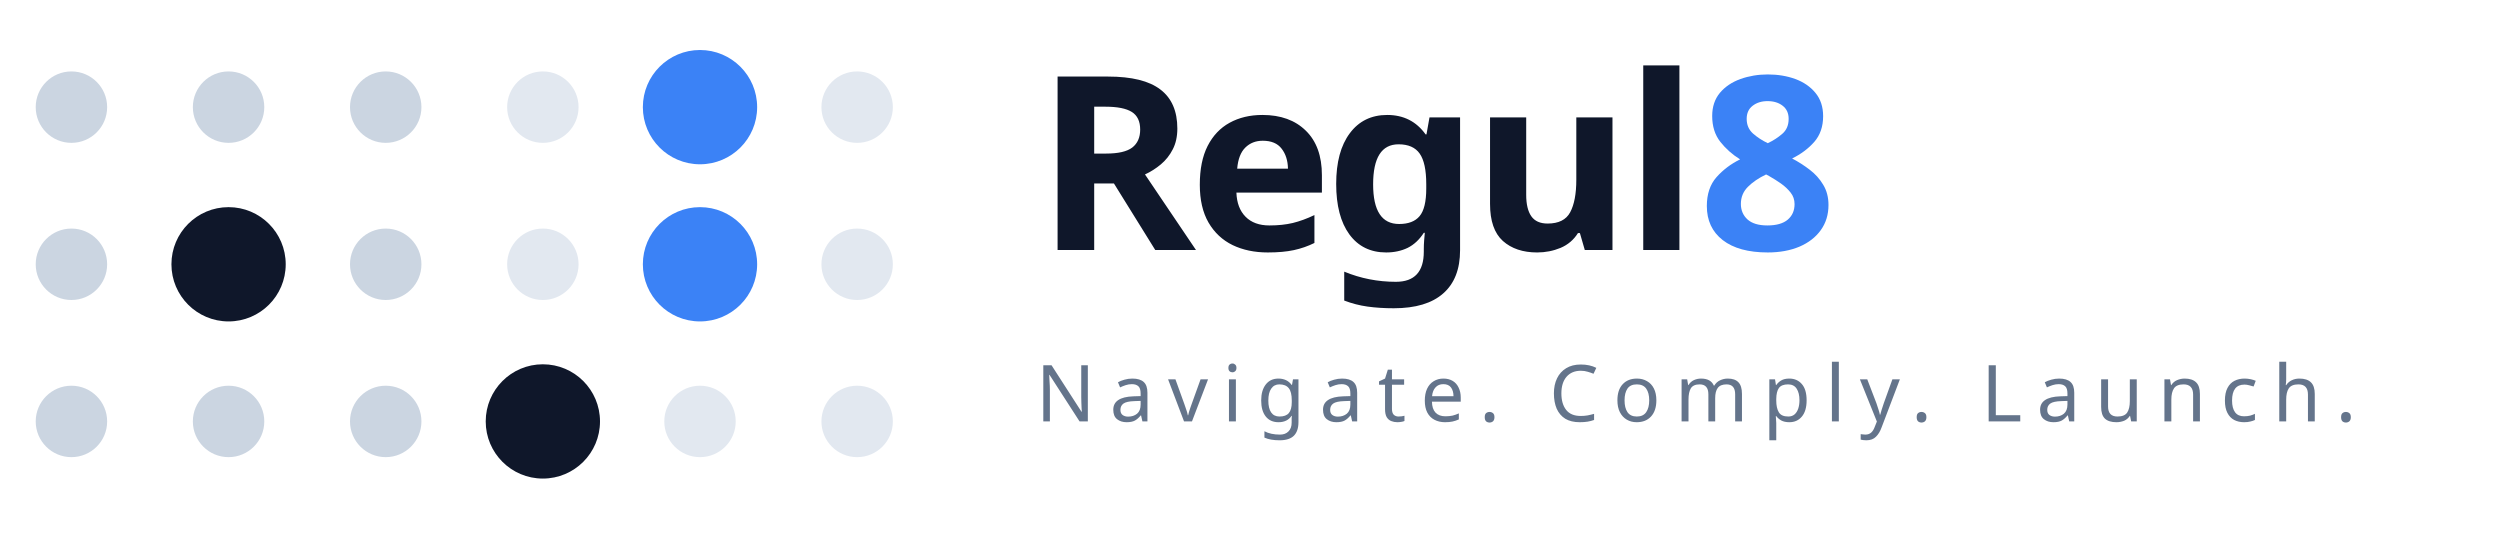
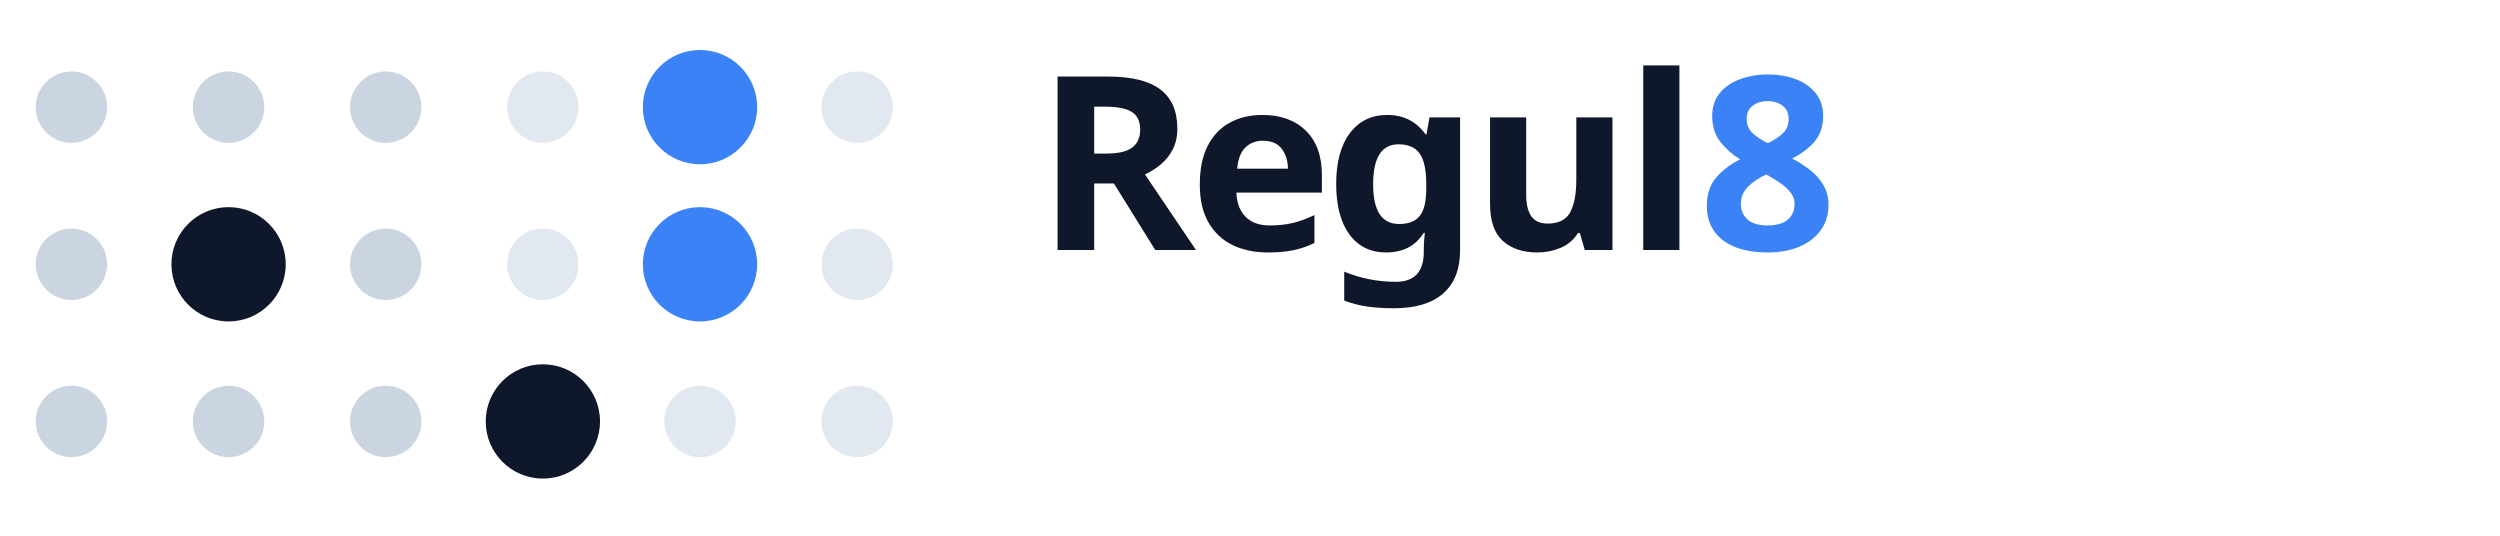
<svg xmlns="http://www.w3.org/2000/svg" width="100%" viewBox="30 25 350 75" role="img">
  <g transform="translate(40, 40)" style="fill:rgb(0, 0, 0);stroke:none;color:rgb(0, 0, 0);stroke-width:1px;stroke-linecap:butt;stroke-linejoin:miter;opacity:1;font-family:&quot;Anthropic Sans&quot;, -apple-system, &quot;system-ui&quot;, &quot;Segoe UI&quot;, sans-serif;font-size:16px;font-weight:400;text-anchor:start;dominant-baseline:auto">
    <circle cx="0" cy="0" r="5" fill="#CBD5E1" style="fill:rgb(203, 213, 225);stroke:none;color:rgb(0, 0, 0);stroke-width:1px;stroke-linecap:butt;stroke-linejoin:miter;opacity:1;font-family:&quot;Anthropic Sans&quot;, -apple-system, &quot;system-ui&quot;, &quot;Segoe UI&quot;, sans-serif;font-size:16px;font-weight:400;text-anchor:start;dominant-baseline:auto" />
    <circle cx="22" cy="0" r="5" fill="#CBD5E1" style="fill:rgb(203, 213, 225);stroke:none;color:rgb(0, 0, 0);stroke-width:1px;stroke-linecap:butt;stroke-linejoin:miter;opacity:1;font-family:&quot;Anthropic Sans&quot;, -apple-system, &quot;system-ui&quot;, &quot;Segoe UI&quot;, sans-serif;font-size:16px;font-weight:400;text-anchor:start;dominant-baseline:auto" />
    <circle cx="44" cy="0" r="5" fill="#CBD5E1" style="fill:rgb(203, 213, 225);stroke:none;color:rgb(0, 0, 0);stroke-width:1px;stroke-linecap:butt;stroke-linejoin:miter;opacity:1;font-family:&quot;Anthropic Sans&quot;, -apple-system, &quot;system-ui&quot;, &quot;Segoe UI&quot;, sans-serif;font-size:16px;font-weight:400;text-anchor:start;dominant-baseline:auto" />
    <circle cx="0" cy="22" r="5" fill="#CBD5E1" style="fill:rgb(203, 213, 225);stroke:none;color:rgb(0, 0, 0);stroke-width:1px;stroke-linecap:butt;stroke-linejoin:miter;opacity:1;font-family:&quot;Anthropic Sans&quot;, -apple-system, &quot;system-ui&quot;, &quot;Segoe UI&quot;, sans-serif;font-size:16px;font-weight:400;text-anchor:start;dominant-baseline:auto" />
    <circle cx="22" cy="22" r="8" fill="#0F172A" style="fill:rgb(15, 23, 42);stroke:none;color:rgb(0, 0, 0);stroke-width:1px;stroke-linecap:butt;stroke-linejoin:miter;opacity:1;font-family:&quot;Anthropic Sans&quot;, -apple-system, &quot;system-ui&quot;, &quot;Segoe UI&quot;, sans-serif;font-size:16px;font-weight:400;text-anchor:start;dominant-baseline:auto" />
    <circle cx="44" cy="22" r="5" fill="#CBD5E1" style="fill:rgb(203, 213, 225);stroke:none;color:rgb(0, 0, 0);stroke-width:1px;stroke-linecap:butt;stroke-linejoin:miter;opacity:1;font-family:&quot;Anthropic Sans&quot;, -apple-system, &quot;system-ui&quot;, &quot;Segoe UI&quot;, sans-serif;font-size:16px;font-weight:400;text-anchor:start;dominant-baseline:auto" />
    <circle cx="0" cy="44" r="5" fill="#CBD5E1" style="fill:rgb(203, 213, 225);stroke:none;color:rgb(0, 0, 0);stroke-width:1px;stroke-linecap:butt;stroke-linejoin:miter;opacity:1;font-family:&quot;Anthropic Sans&quot;, -apple-system, &quot;system-ui&quot;, &quot;Segoe UI&quot;, sans-serif;font-size:16px;font-weight:400;text-anchor:start;dominant-baseline:auto" />
    <circle cx="22" cy="44" r="5" fill="#CBD5E1" style="fill:rgb(203, 213, 225);stroke:none;color:rgb(0, 0, 0);stroke-width:1px;stroke-linecap:butt;stroke-linejoin:miter;opacity:1;font-family:&quot;Anthropic Sans&quot;, -apple-system, &quot;system-ui&quot;, &quot;Segoe UI&quot;, sans-serif;font-size:16px;font-weight:400;text-anchor:start;dominant-baseline:auto" />
    <circle cx="44" cy="44" r="5" fill="#CBD5E1" style="fill:rgb(203, 213, 225);stroke:none;color:rgb(0, 0, 0);stroke-width:1px;stroke-linecap:butt;stroke-linejoin:miter;opacity:1;font-family:&quot;Anthropic Sans&quot;, -apple-system, &quot;system-ui&quot;, &quot;Segoe UI&quot;, sans-serif;font-size:16px;font-weight:400;text-anchor:start;dominant-baseline:auto" />
    <circle cx="66" cy="0" r="5" fill="#E2E8F0" style="fill:rgb(226, 232, 240);stroke:none;color:rgb(0, 0, 0);stroke-width:1px;stroke-linecap:butt;stroke-linejoin:miter;opacity:1;font-family:&quot;Anthropic Sans&quot;, -apple-system, &quot;system-ui&quot;, &quot;Segoe UI&quot;, sans-serif;font-size:16px;font-weight:400;text-anchor:start;dominant-baseline:auto" />
    <circle cx="88" cy="0" r="8" fill="#3B82F6" style="fill:rgb(59, 130, 246);stroke:none;color:rgb(0, 0, 0);stroke-width:1px;stroke-linecap:butt;stroke-linejoin:miter;opacity:1;font-family:&quot;Anthropic Sans&quot;, -apple-system, &quot;system-ui&quot;, &quot;Segoe UI&quot;, sans-serif;font-size:16px;font-weight:400;text-anchor:start;dominant-baseline:auto" />
    <circle cx="110" cy="0" r="5" fill="#E2E8F0" style="fill:rgb(226, 232, 240);stroke:none;color:rgb(0, 0, 0);stroke-width:1px;stroke-linecap:butt;stroke-linejoin:miter;opacity:1;font-family:&quot;Anthropic Sans&quot;, -apple-system, &quot;system-ui&quot;, &quot;Segoe UI&quot;, sans-serif;font-size:16px;font-weight:400;text-anchor:start;dominant-baseline:auto" />
    <circle cx="66" cy="22" r="5" fill="#E2E8F0" style="fill:rgb(226, 232, 240);stroke:none;color:rgb(0, 0, 0);stroke-width:1px;stroke-linecap:butt;stroke-linejoin:miter;opacity:1;font-family:&quot;Anthropic Sans&quot;, -apple-system, &quot;system-ui&quot;, &quot;Segoe UI&quot;, sans-serif;font-size:16px;font-weight:400;text-anchor:start;dominant-baseline:auto" />
    <circle cx="88" cy="22" r="8" fill="#3B82F6" style="fill:rgb(59, 130, 246);stroke:none;color:rgb(0, 0, 0);stroke-width:1px;stroke-linecap:butt;stroke-linejoin:miter;opacity:1;font-family:&quot;Anthropic Sans&quot;, -apple-system, &quot;system-ui&quot;, &quot;Segoe UI&quot;, sans-serif;font-size:16px;font-weight:400;text-anchor:start;dominant-baseline:auto" />
    <circle cx="110" cy="22" r="5" fill="#E2E8F0" style="fill:rgb(226, 232, 240);stroke:none;color:rgb(0, 0, 0);stroke-width:1px;stroke-linecap:butt;stroke-linejoin:miter;opacity:1;font-family:&quot;Anthropic Sans&quot;, -apple-system, &quot;system-ui&quot;, &quot;Segoe UI&quot;, sans-serif;font-size:16px;font-weight:400;text-anchor:start;dominant-baseline:auto" />
    <circle cx="66" cy="44" r="8" fill="#0F172A" style="fill:rgb(15, 23, 42);stroke:none;color:rgb(0, 0, 0);stroke-width:1px;stroke-linecap:butt;stroke-linejoin:miter;opacity:1;font-family:&quot;Anthropic Sans&quot;, -apple-system, &quot;system-ui&quot;, &quot;Segoe UI&quot;, sans-serif;font-size:16px;font-weight:400;text-anchor:start;dominant-baseline:auto" />
    <circle cx="88" cy="44" r="5" fill="#E2E8F0" style="fill:rgb(226, 232, 240);stroke:none;color:rgb(0, 0, 0);stroke-width:1px;stroke-linecap:butt;stroke-linejoin:miter;opacity:1;font-family:&quot;Anthropic Sans&quot;, -apple-system, &quot;system-ui&quot;, &quot;Segoe UI&quot;, sans-serif;font-size:16px;font-weight:400;text-anchor:start;dominant-baseline:auto" />
    <circle cx="110" cy="44" r="5" fill="#E2E8F0" style="fill:rgb(226, 232, 240);stroke:none;color:rgb(0, 0, 0);stroke-width:1px;stroke-linecap:butt;stroke-linejoin:miter;opacity:1;font-family:&quot;Anthropic Sans&quot;, -apple-system, &quot;system-ui&quot;, &quot;Segoe UI&quot;, sans-serif;font-size:16px;font-weight:400;text-anchor:start;dominant-baseline:auto" />
    <text x="135" y="20" font-family="system-ui, sans-serif" font-size="34" font-weight="700" fill="#0F172A" letter-spacing="-1" style="fill:rgb(15, 23, 42);stroke:none;color:rgb(0, 0, 0);stroke-width:1px;stroke-linecap:butt;stroke-linejoin:miter;opacity:1;font-family:system-ui, sans-serif;font-size:34px;font-weight:700;text-anchor:start;dominant-baseline:auto">Regul<tspan fill="#3B82F6" style="fill:rgb(59, 130, 246);stroke:none;color:rgb(0, 0, 0);stroke-width:1px;stroke-linecap:butt;stroke-linejoin:miter;opacity:1;font-family:system-ui, sans-serif;font-size:34px;font-weight:700;text-anchor:start;dominant-baseline:auto">8</tspan>
    </text>
-     <text x="135" y="44" font-family="system-ui, sans-serif" font-size="11" fill="#64748B" letter-spacing="2" style="fill:rgb(100, 116, 139);stroke:none;color:rgb(0, 0, 0);stroke-width:1px;stroke-linecap:butt;stroke-linejoin:miter;opacity:1;font-family:system-ui, sans-serif;font-size:11px;font-weight:400;text-anchor:start;dominant-baseline:auto">Navigate. Comply. Launch.</text>
  </g>
</svg>
